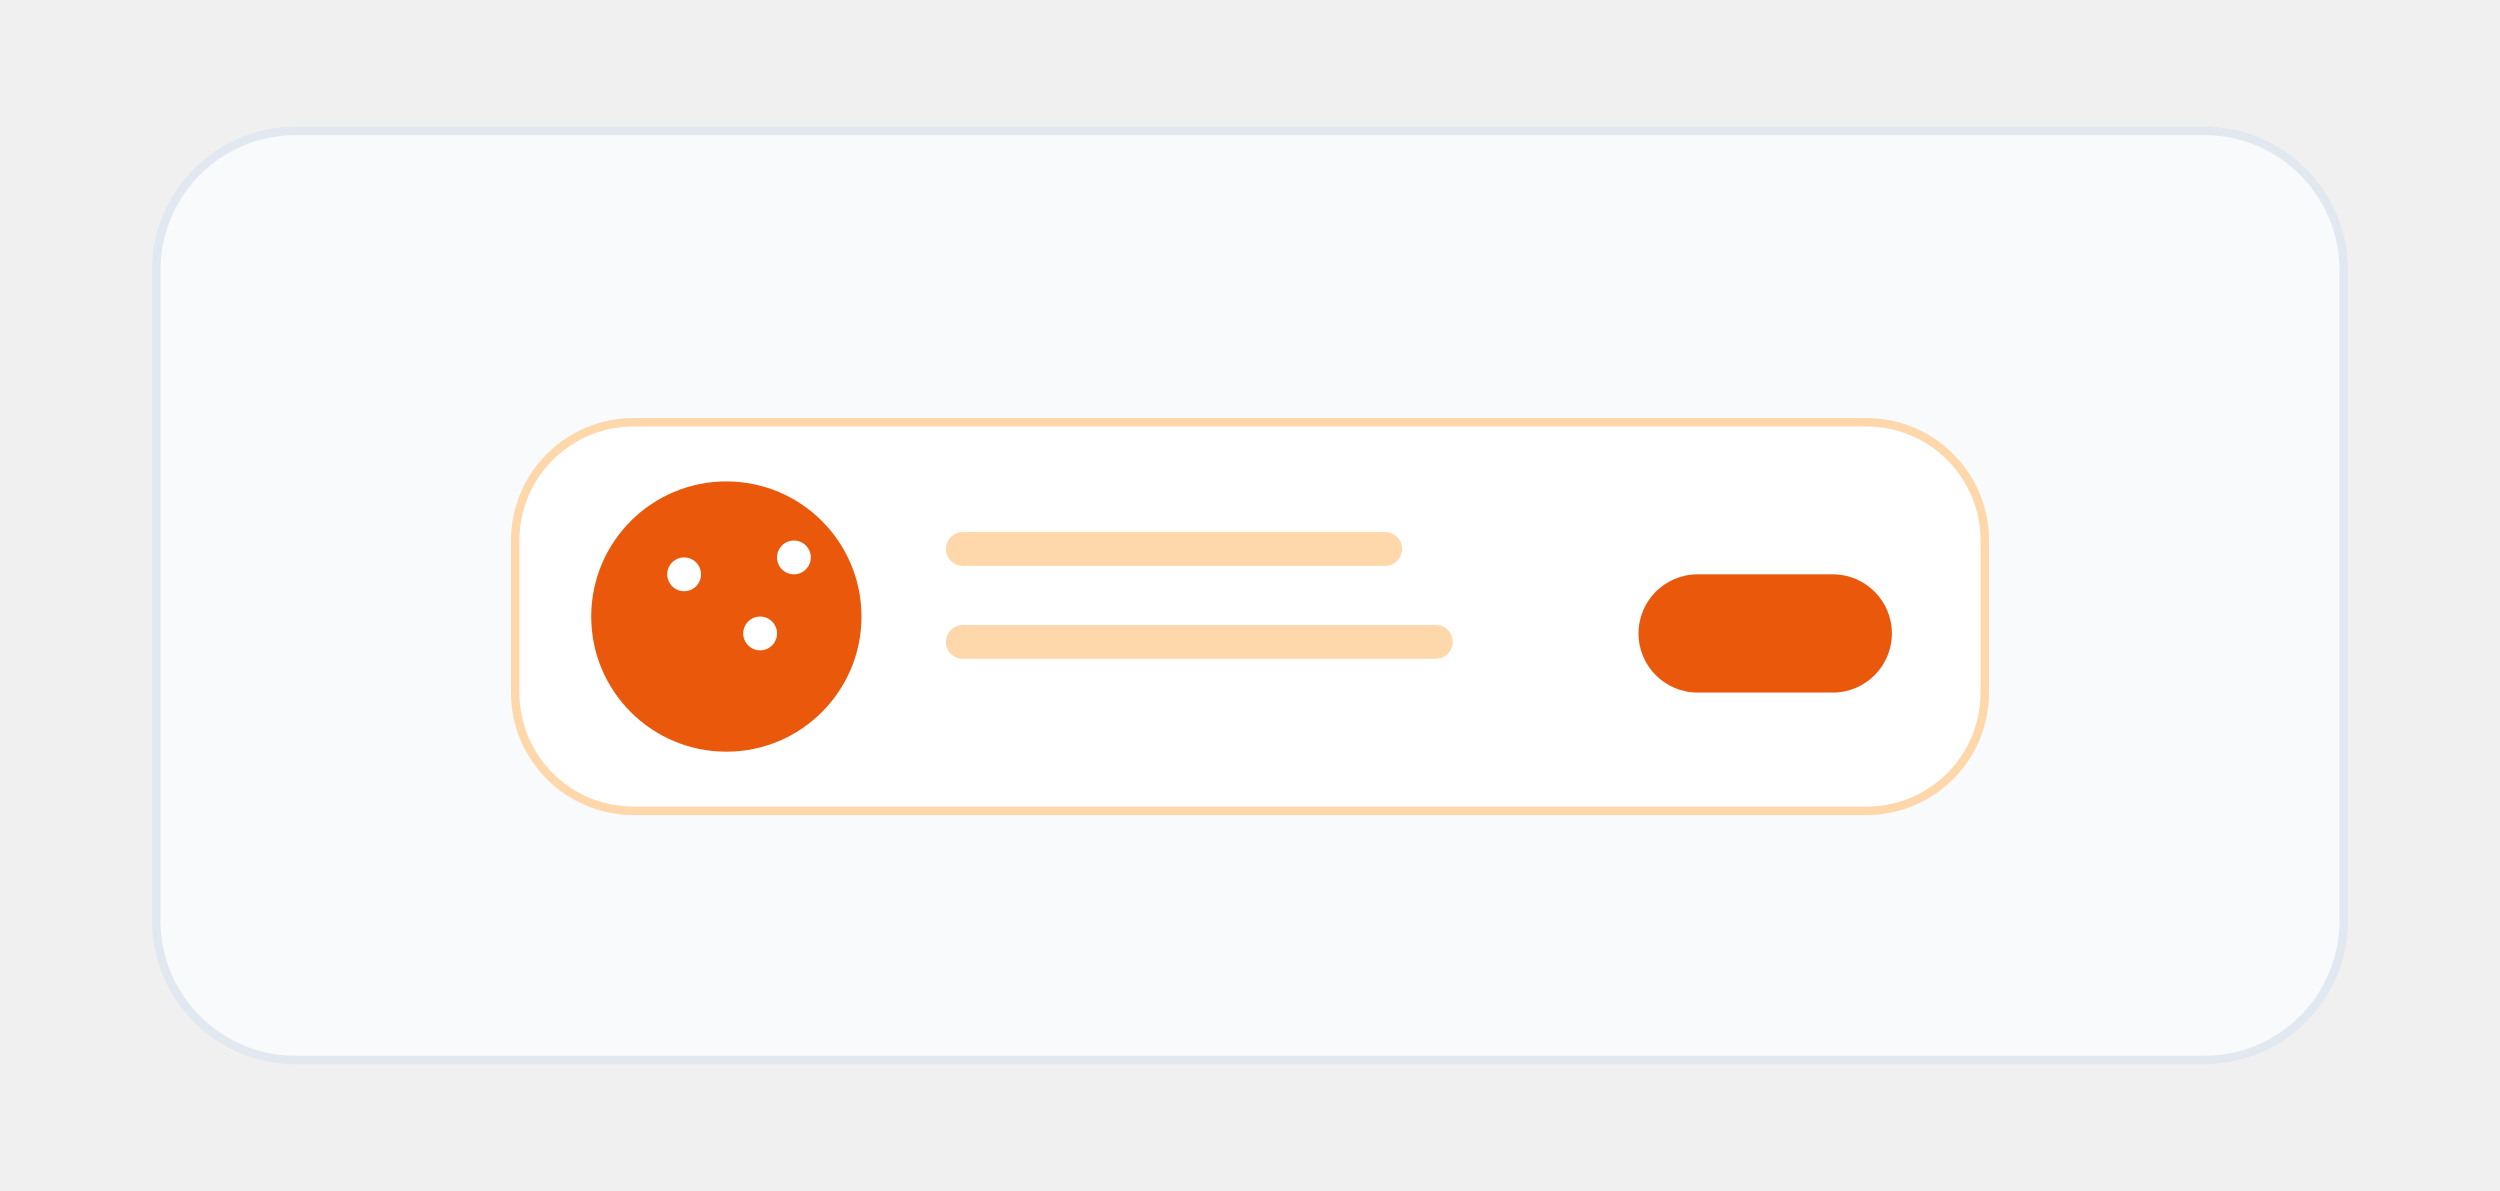
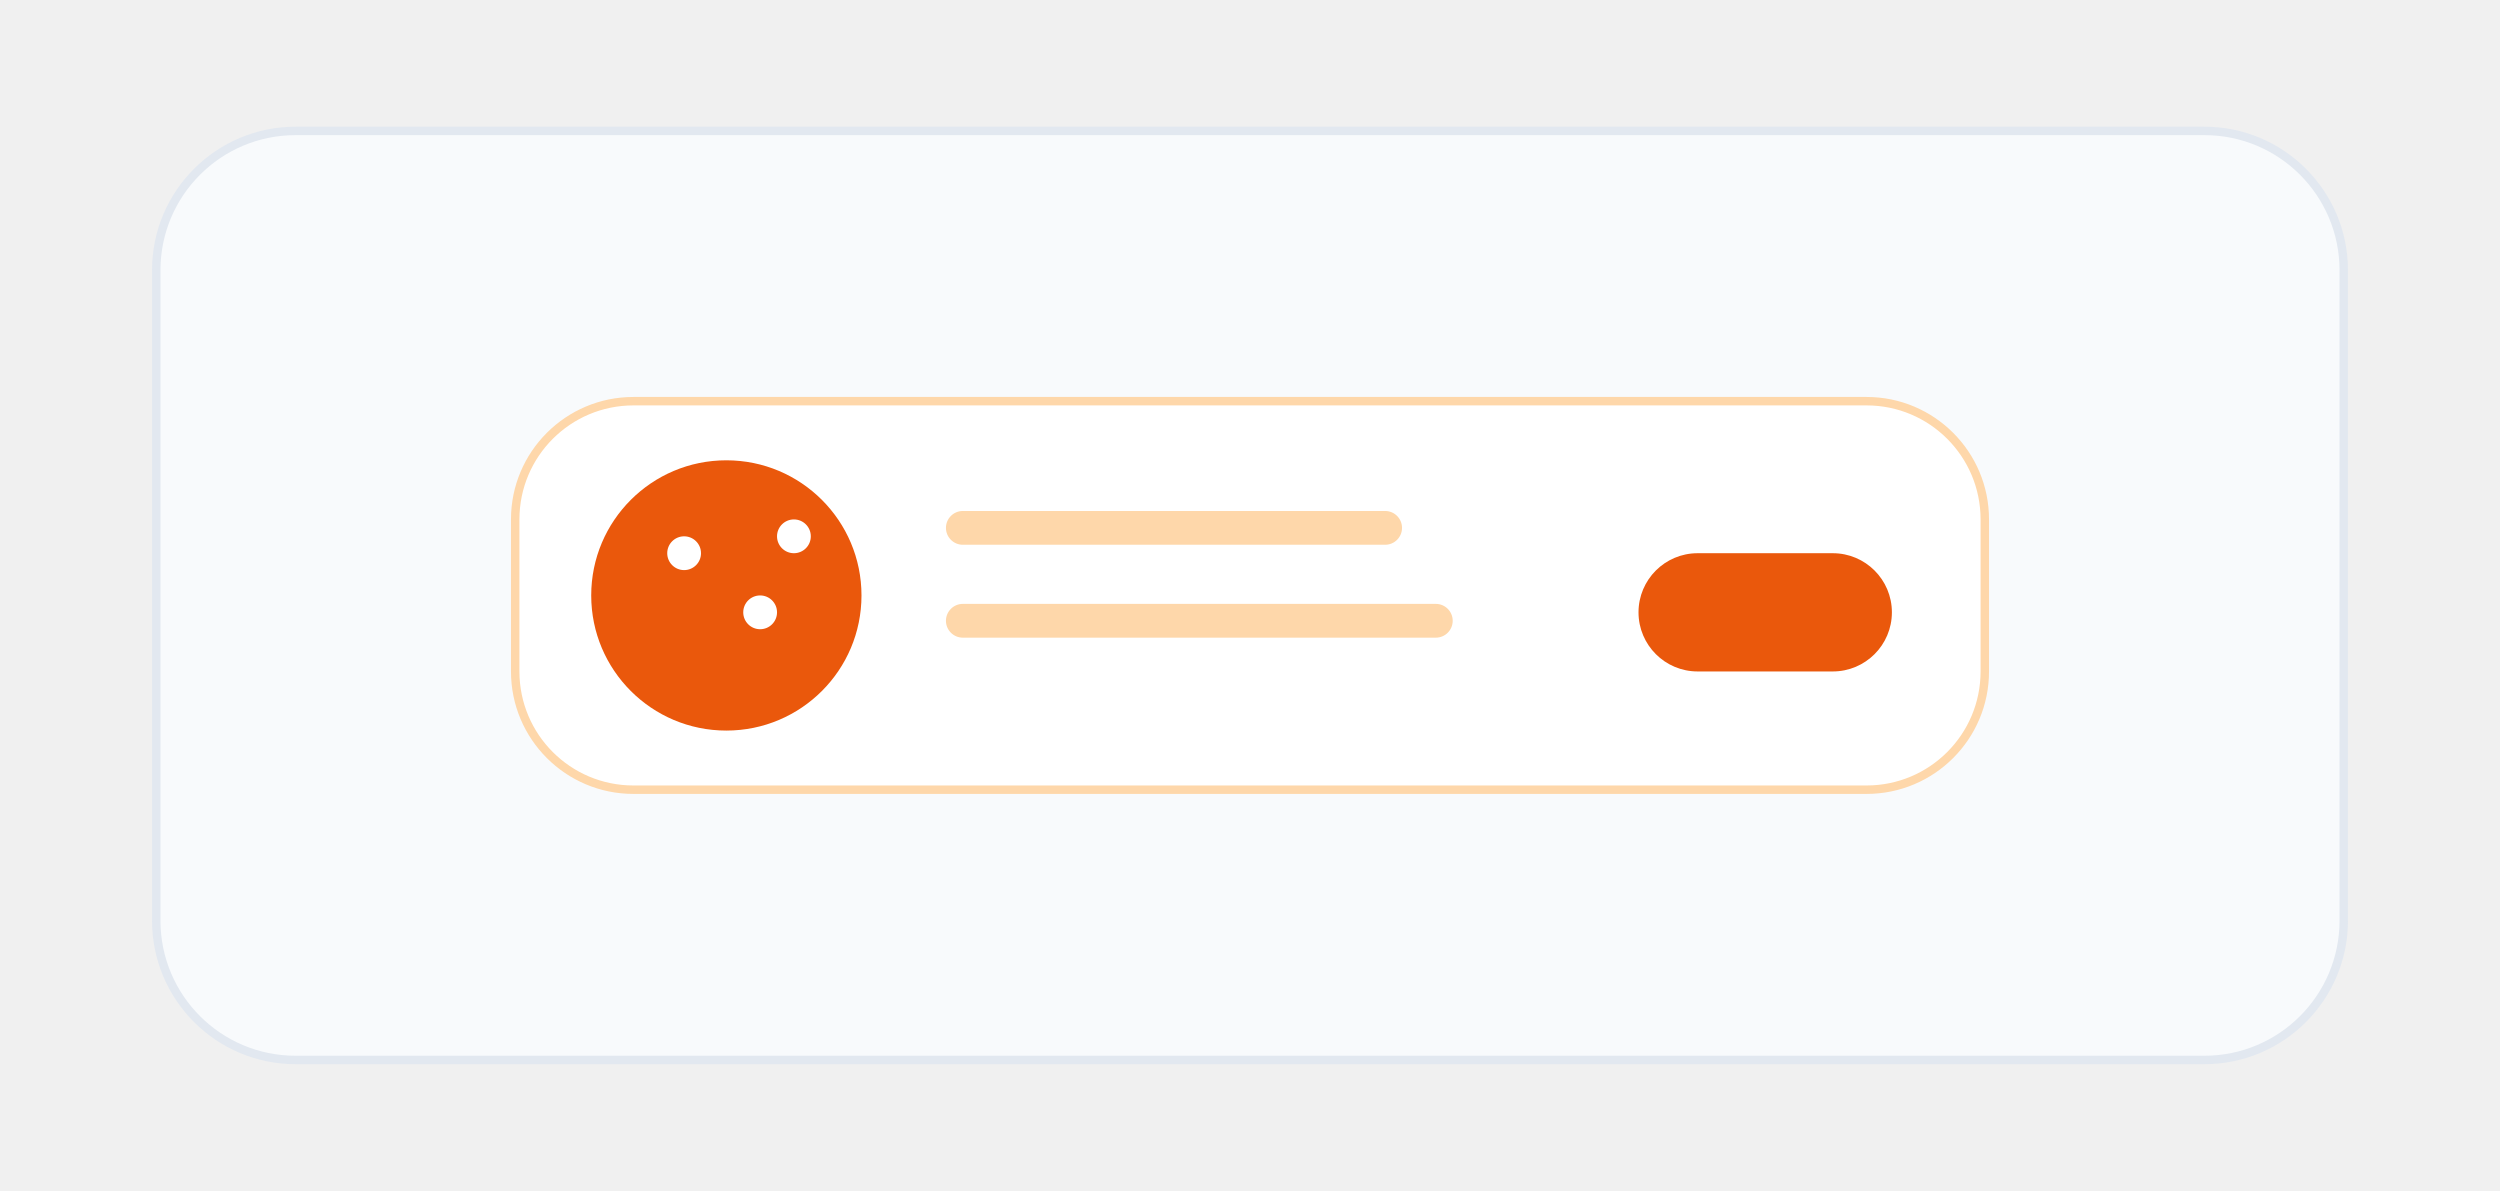
<svg xmlns="http://www.w3.org/2000/svg" width="296" height="141" viewBox="0 0 296 141" fill="none">
  <rect x="18.5" y="15.5" width="259" height="110" rx="16.5" fill="#F8FAFC" />
  <rect x="18.5" y="15.5" width="259" height="110" rx="16.5" stroke="#E2E8F0" />
-   <rect x="61" y="50" width="174" height="46" rx="14" fill="#FFFFFF" stroke="#FED7AA" />
-   <circle cx="86" cy="73" r="16" fill="#EA580C" />
-   <circle cx="81" cy="68" r="2" fill="#FFFFFF" />
-   <circle cx="90" cy="75" r="2" fill="#FFFFFF" />
-   <circle cx="94" cy="66" r="2" fill="#FFFFFF" />
-   <rect x="112" y="63" width="54" height="4" rx="2" fill="#FED7AA" />
-   <rect x="112" y="74" width="60" height="4" rx="2" fill="#FED7AA" />
-   <rect x="194" y="68" width="30" height="14" rx="7" fill="#EA580C" />
+   <g transform="translate(0 -2.5)" data-auto-center="vertical">
+     <rect x="61" y="50" width="174" height="46" rx="14" fill="#FFFFFF" stroke="#FED7AA" />
+     <circle cx="86" cy="73" r="16" fill="#EA580C" />
+     <circle cx="81" cy="68" r="2" fill="#FFFFFF" />
+     <circle cx="90" cy="75" r="2" fill="#FFFFFF" />
+     <circle cx="94" cy="66" r="2" fill="#FFFFFF" />
+     <rect x="112" y="63" width="54" height="4" rx="2" fill="#FED7AA" />
+     <rect x="112" y="74" width="60" height="4" rx="2" fill="#FED7AA" />
+     <rect x="194" y="68" width="30" height="14" rx="7" fill="#EA580C" />
+   </g>
</svg>
